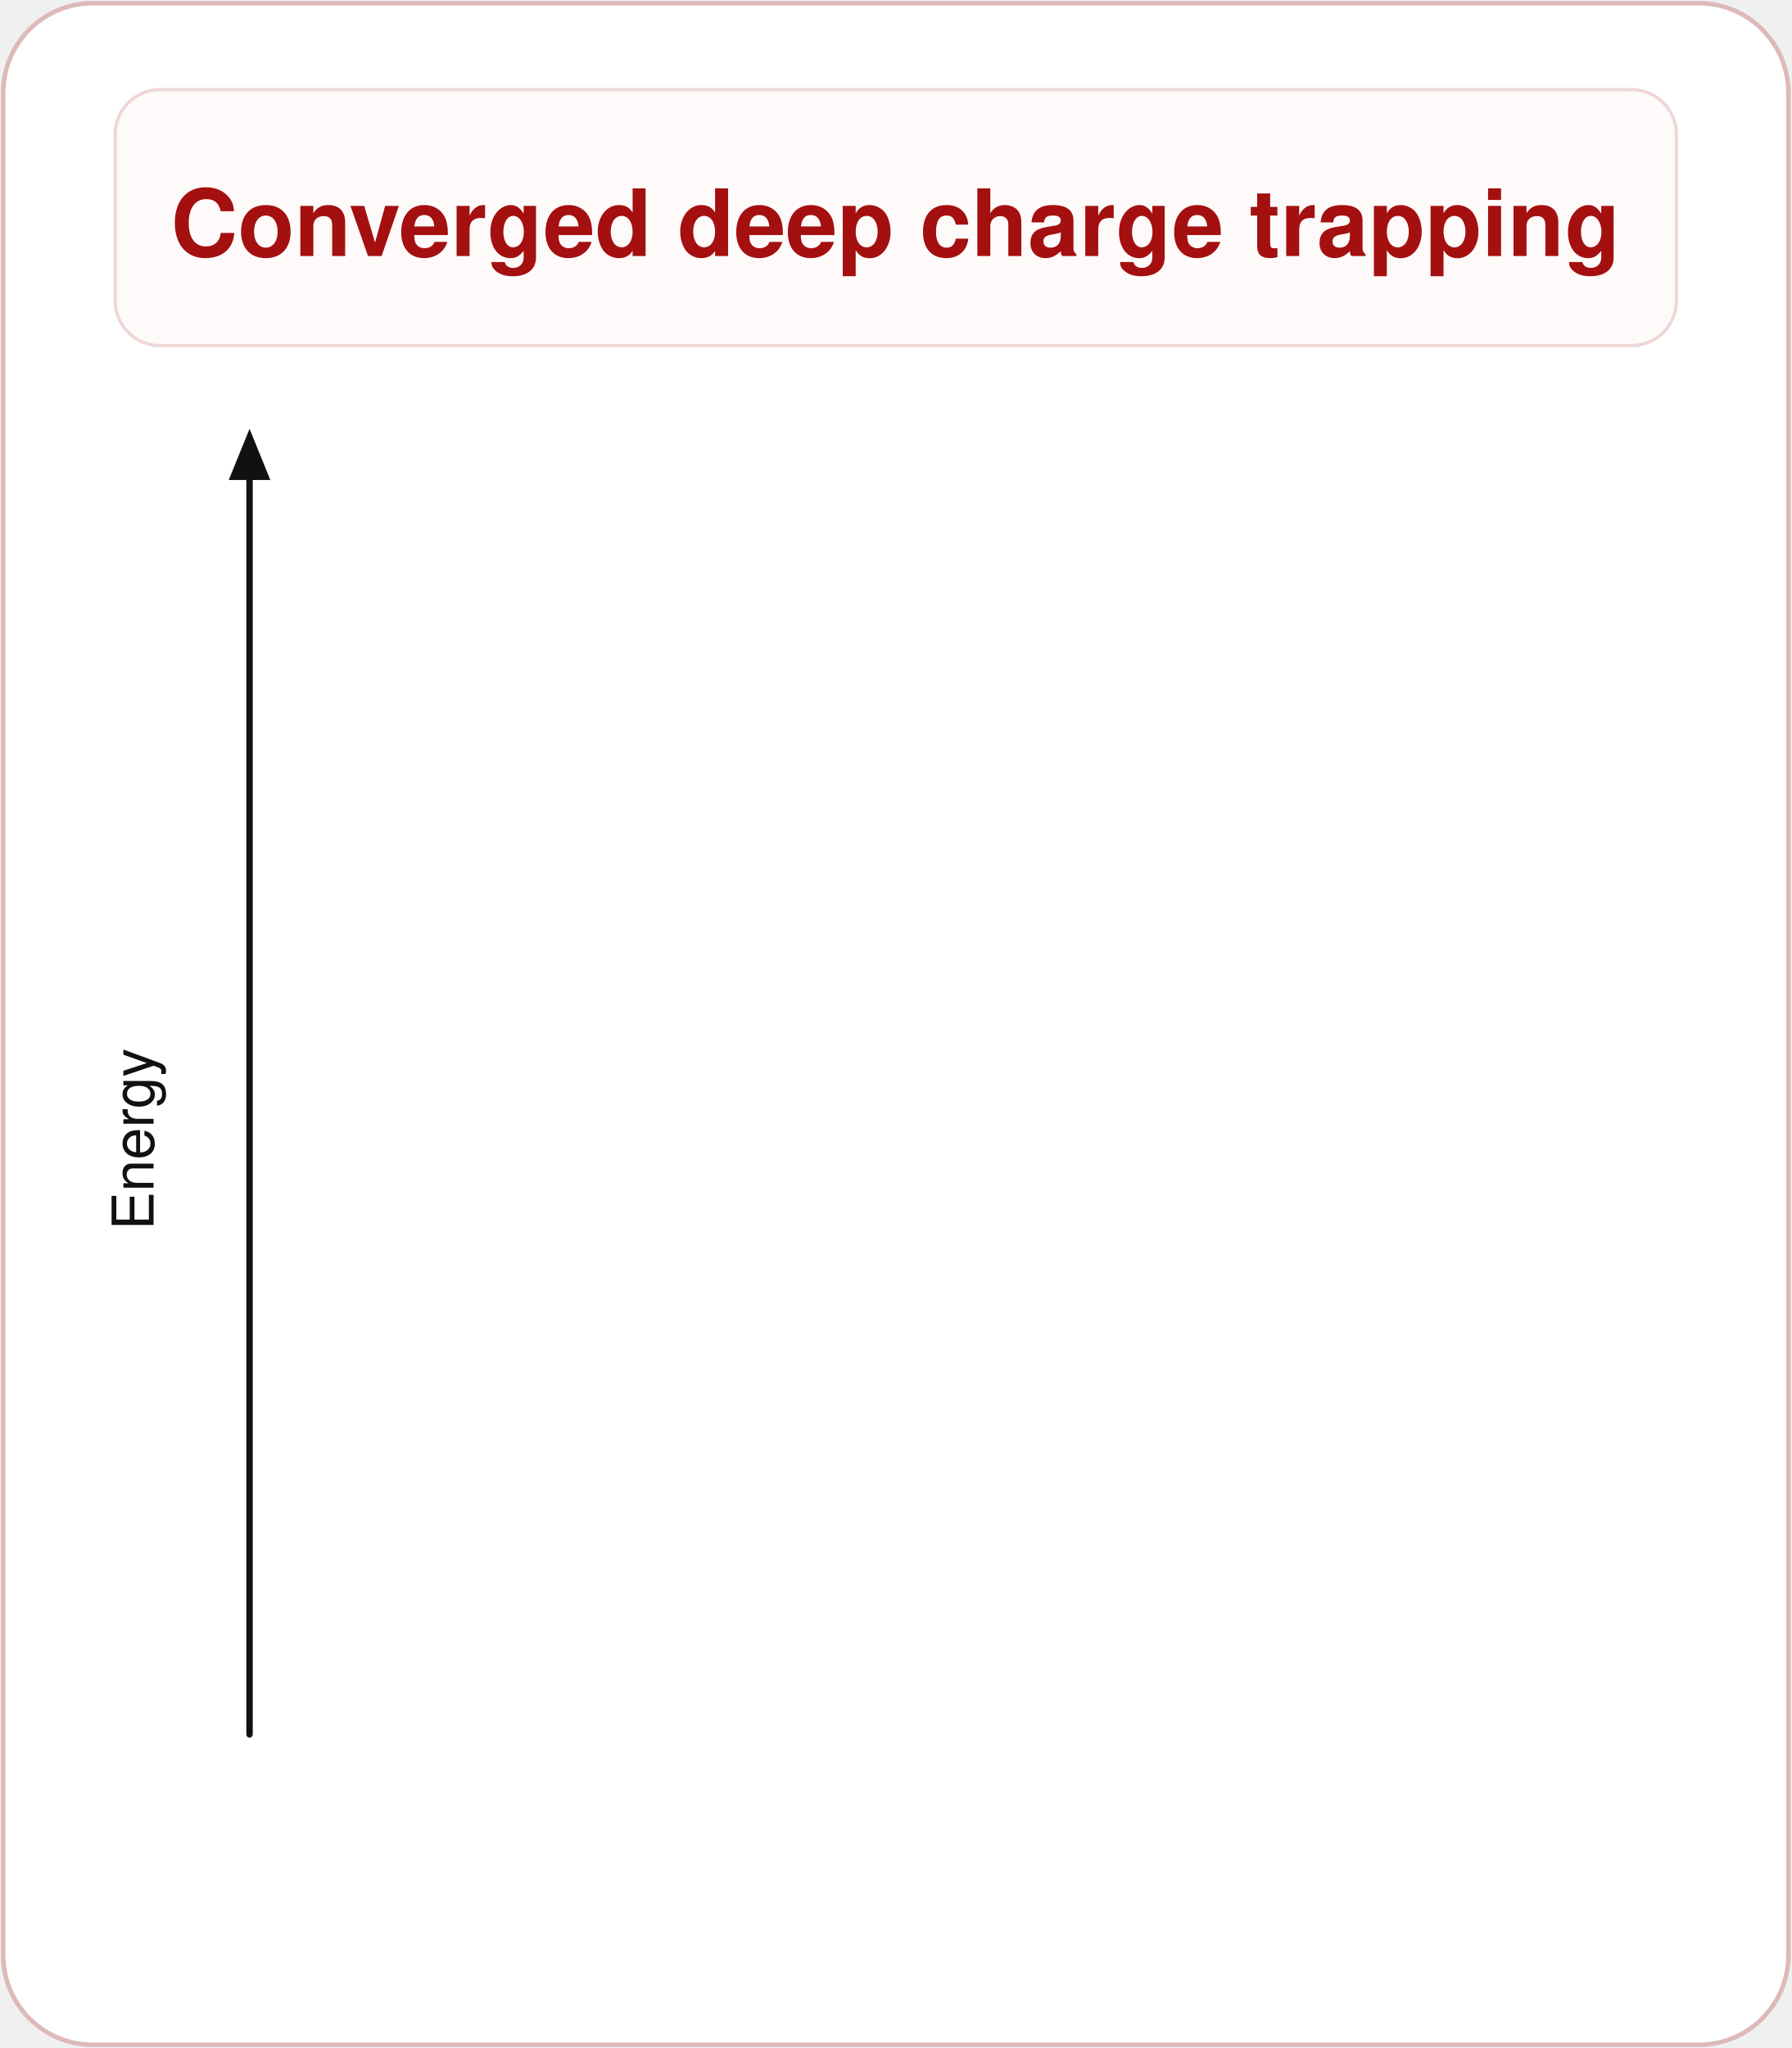
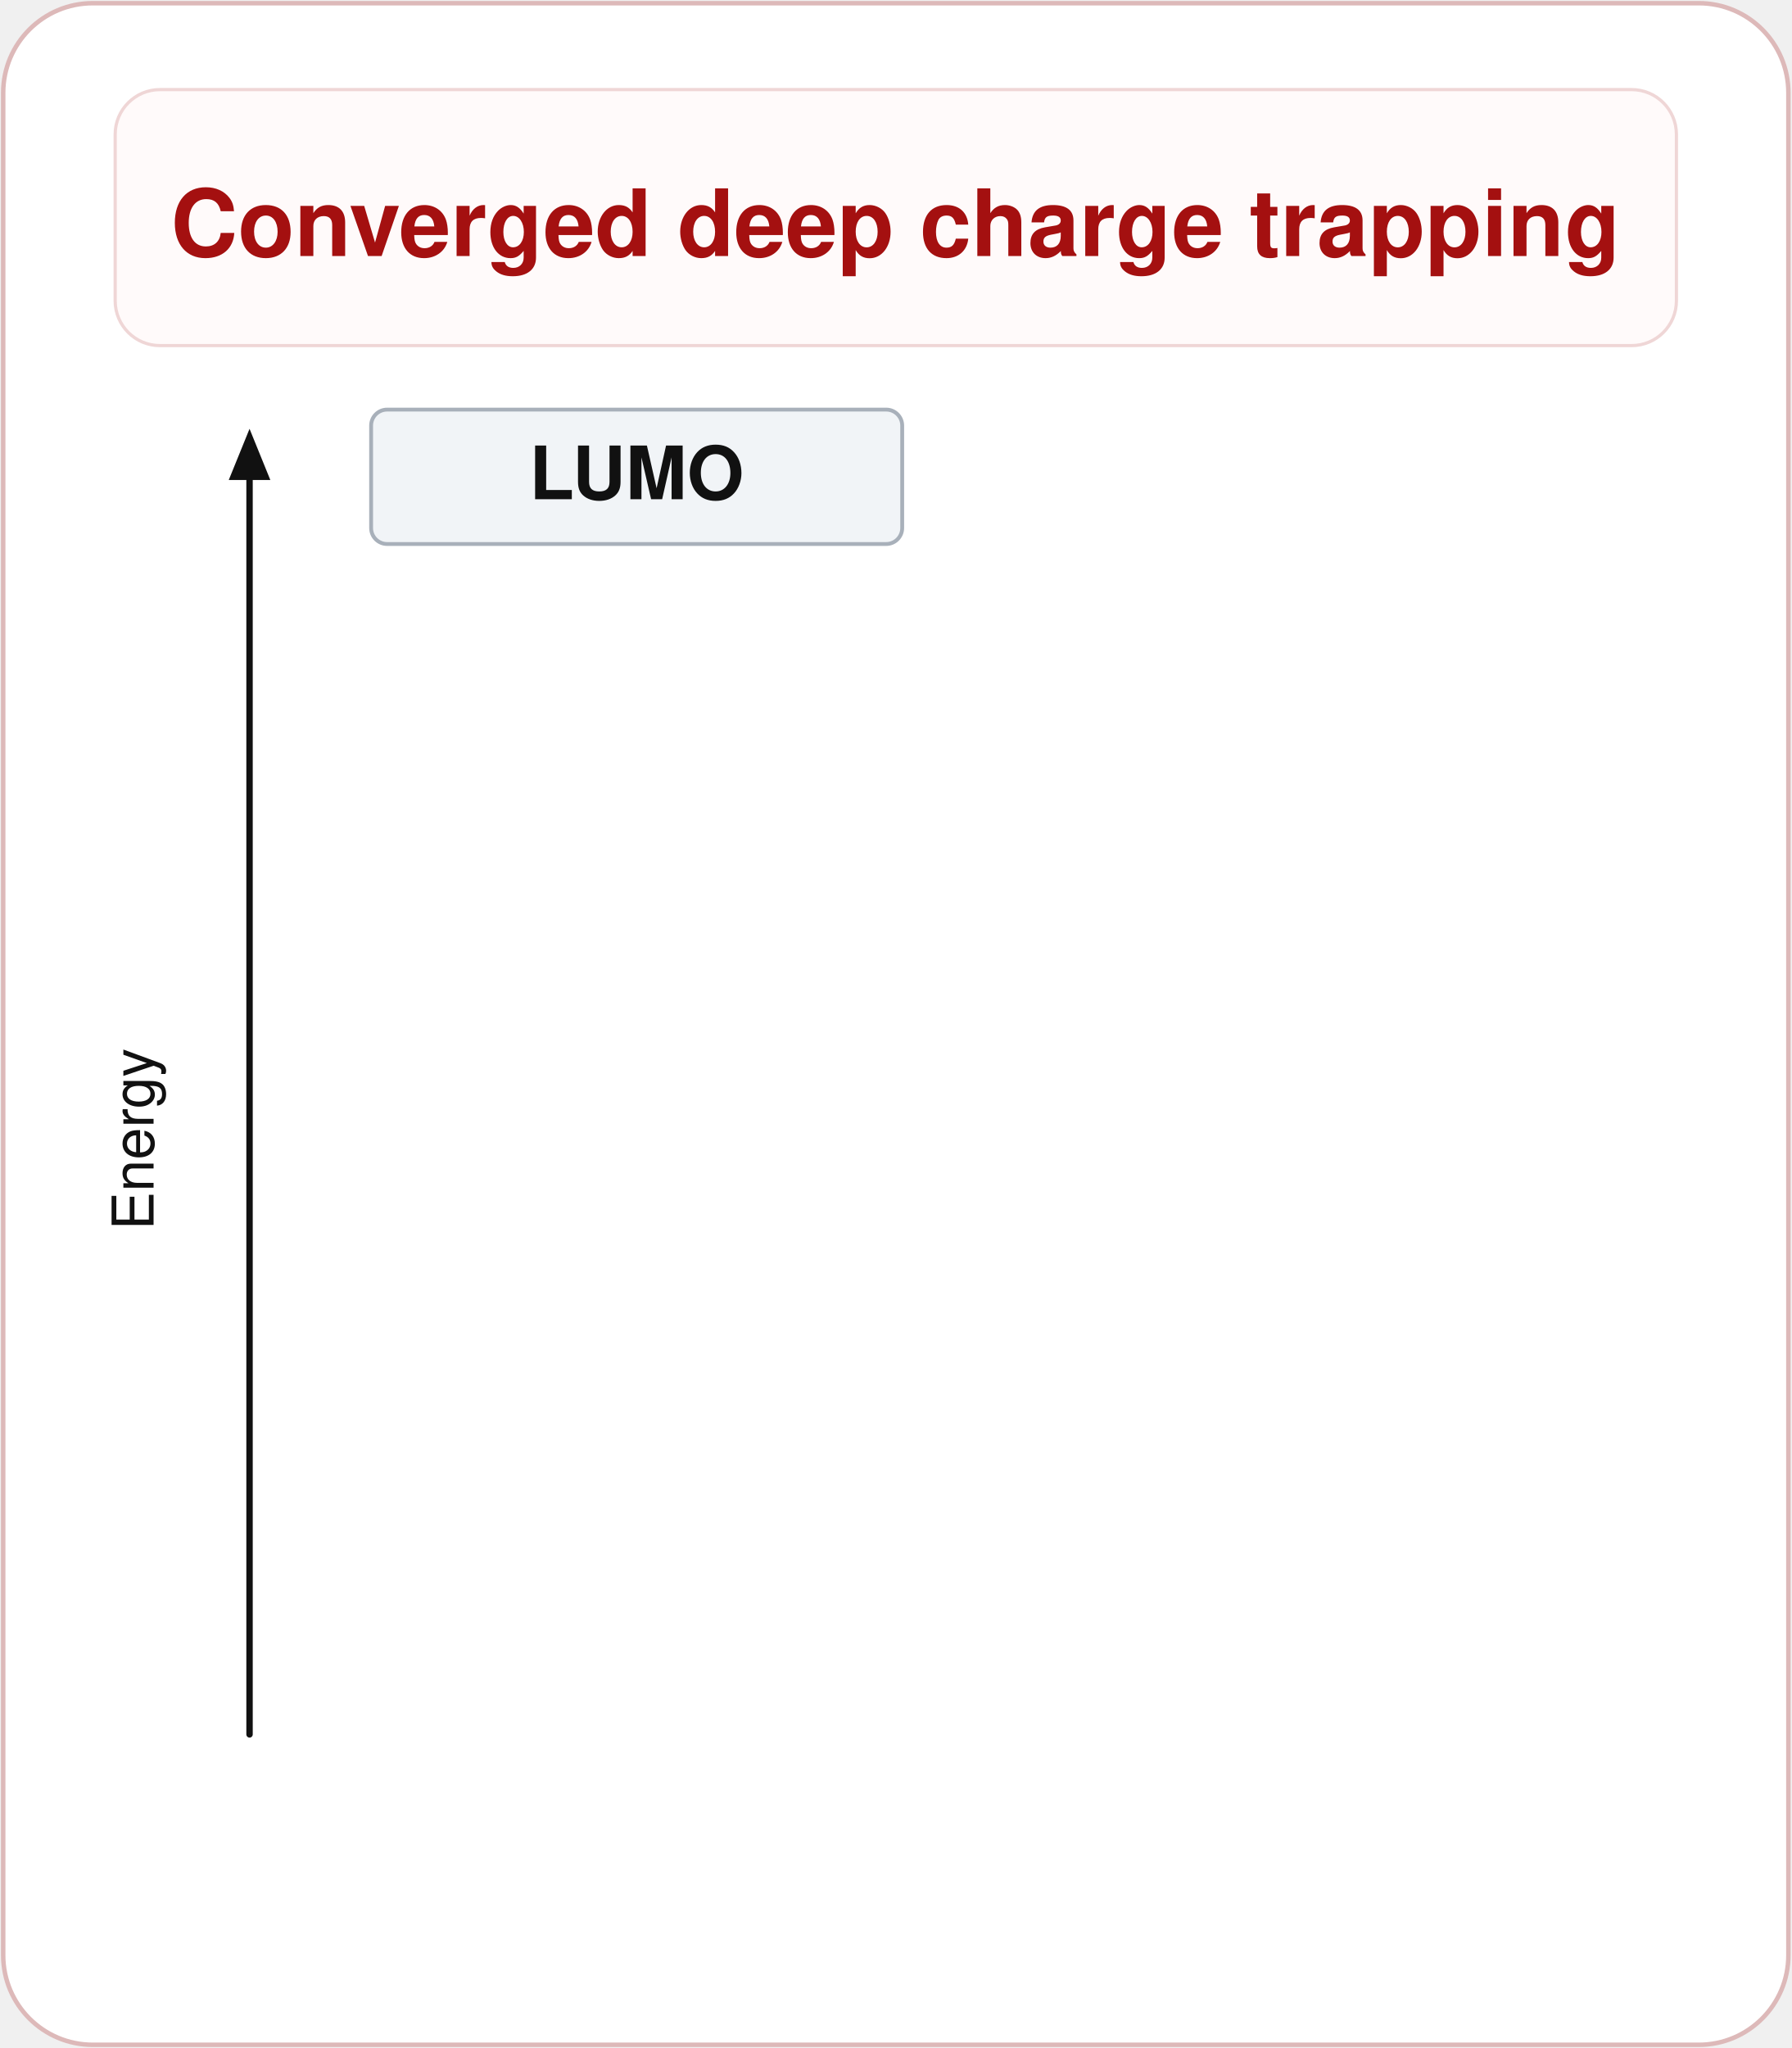
<svg xmlns="http://www.w3.org/2000/svg" width="560" height="640" viewBox="0 0 560 640">
  <defs>
</defs>
  <rect x="1" y="1" width="558" height="638" rx="28" ry="28" fill="#ffffff" stroke="#ddb9b9" stroke-width="1.4" />
  <rect x="36" y="28" width="488" height="80" rx="14" ry="14" fill="#fffafa" stroke="#efd6d6" stroke-width="1.0" />
  <text x="280.0" y="80" font-size="29" fill="#a41010" font-family="Helvetica, Arial, sans-serif" text-anchor="middle" font-weight="700">Converged deep charge trapping</text>
  <path d="M78,542 L78.0,150.0" stroke="#111111" stroke-width="2.0" stroke-linecap="round" opacity="1.0" />
  <path d="M78,134 L71.5,150.0 L84.5,150.0 Z" fill="#111111" opacity="1.0" />
  <text x="0" y="0" font-size="18" fill="#111111" font-family="Helvetica, Arial, sans-serif" transform="translate(48 356) rotate(-90)" text-anchor="middle">Energy</text>
+   <rect x="116" y="128" width="166" height="42" rx="5" ry="5" fill="#f1f4f7" stroke="#a8b0ba" stroke-width="1.2" />
+   <text x="199" y="156" font-size="23" fill="#111111" font-family="Helvetica, Arial, sans-serif" text-anchor="middle" font-weight="700">LUMO</text>
</svg>
